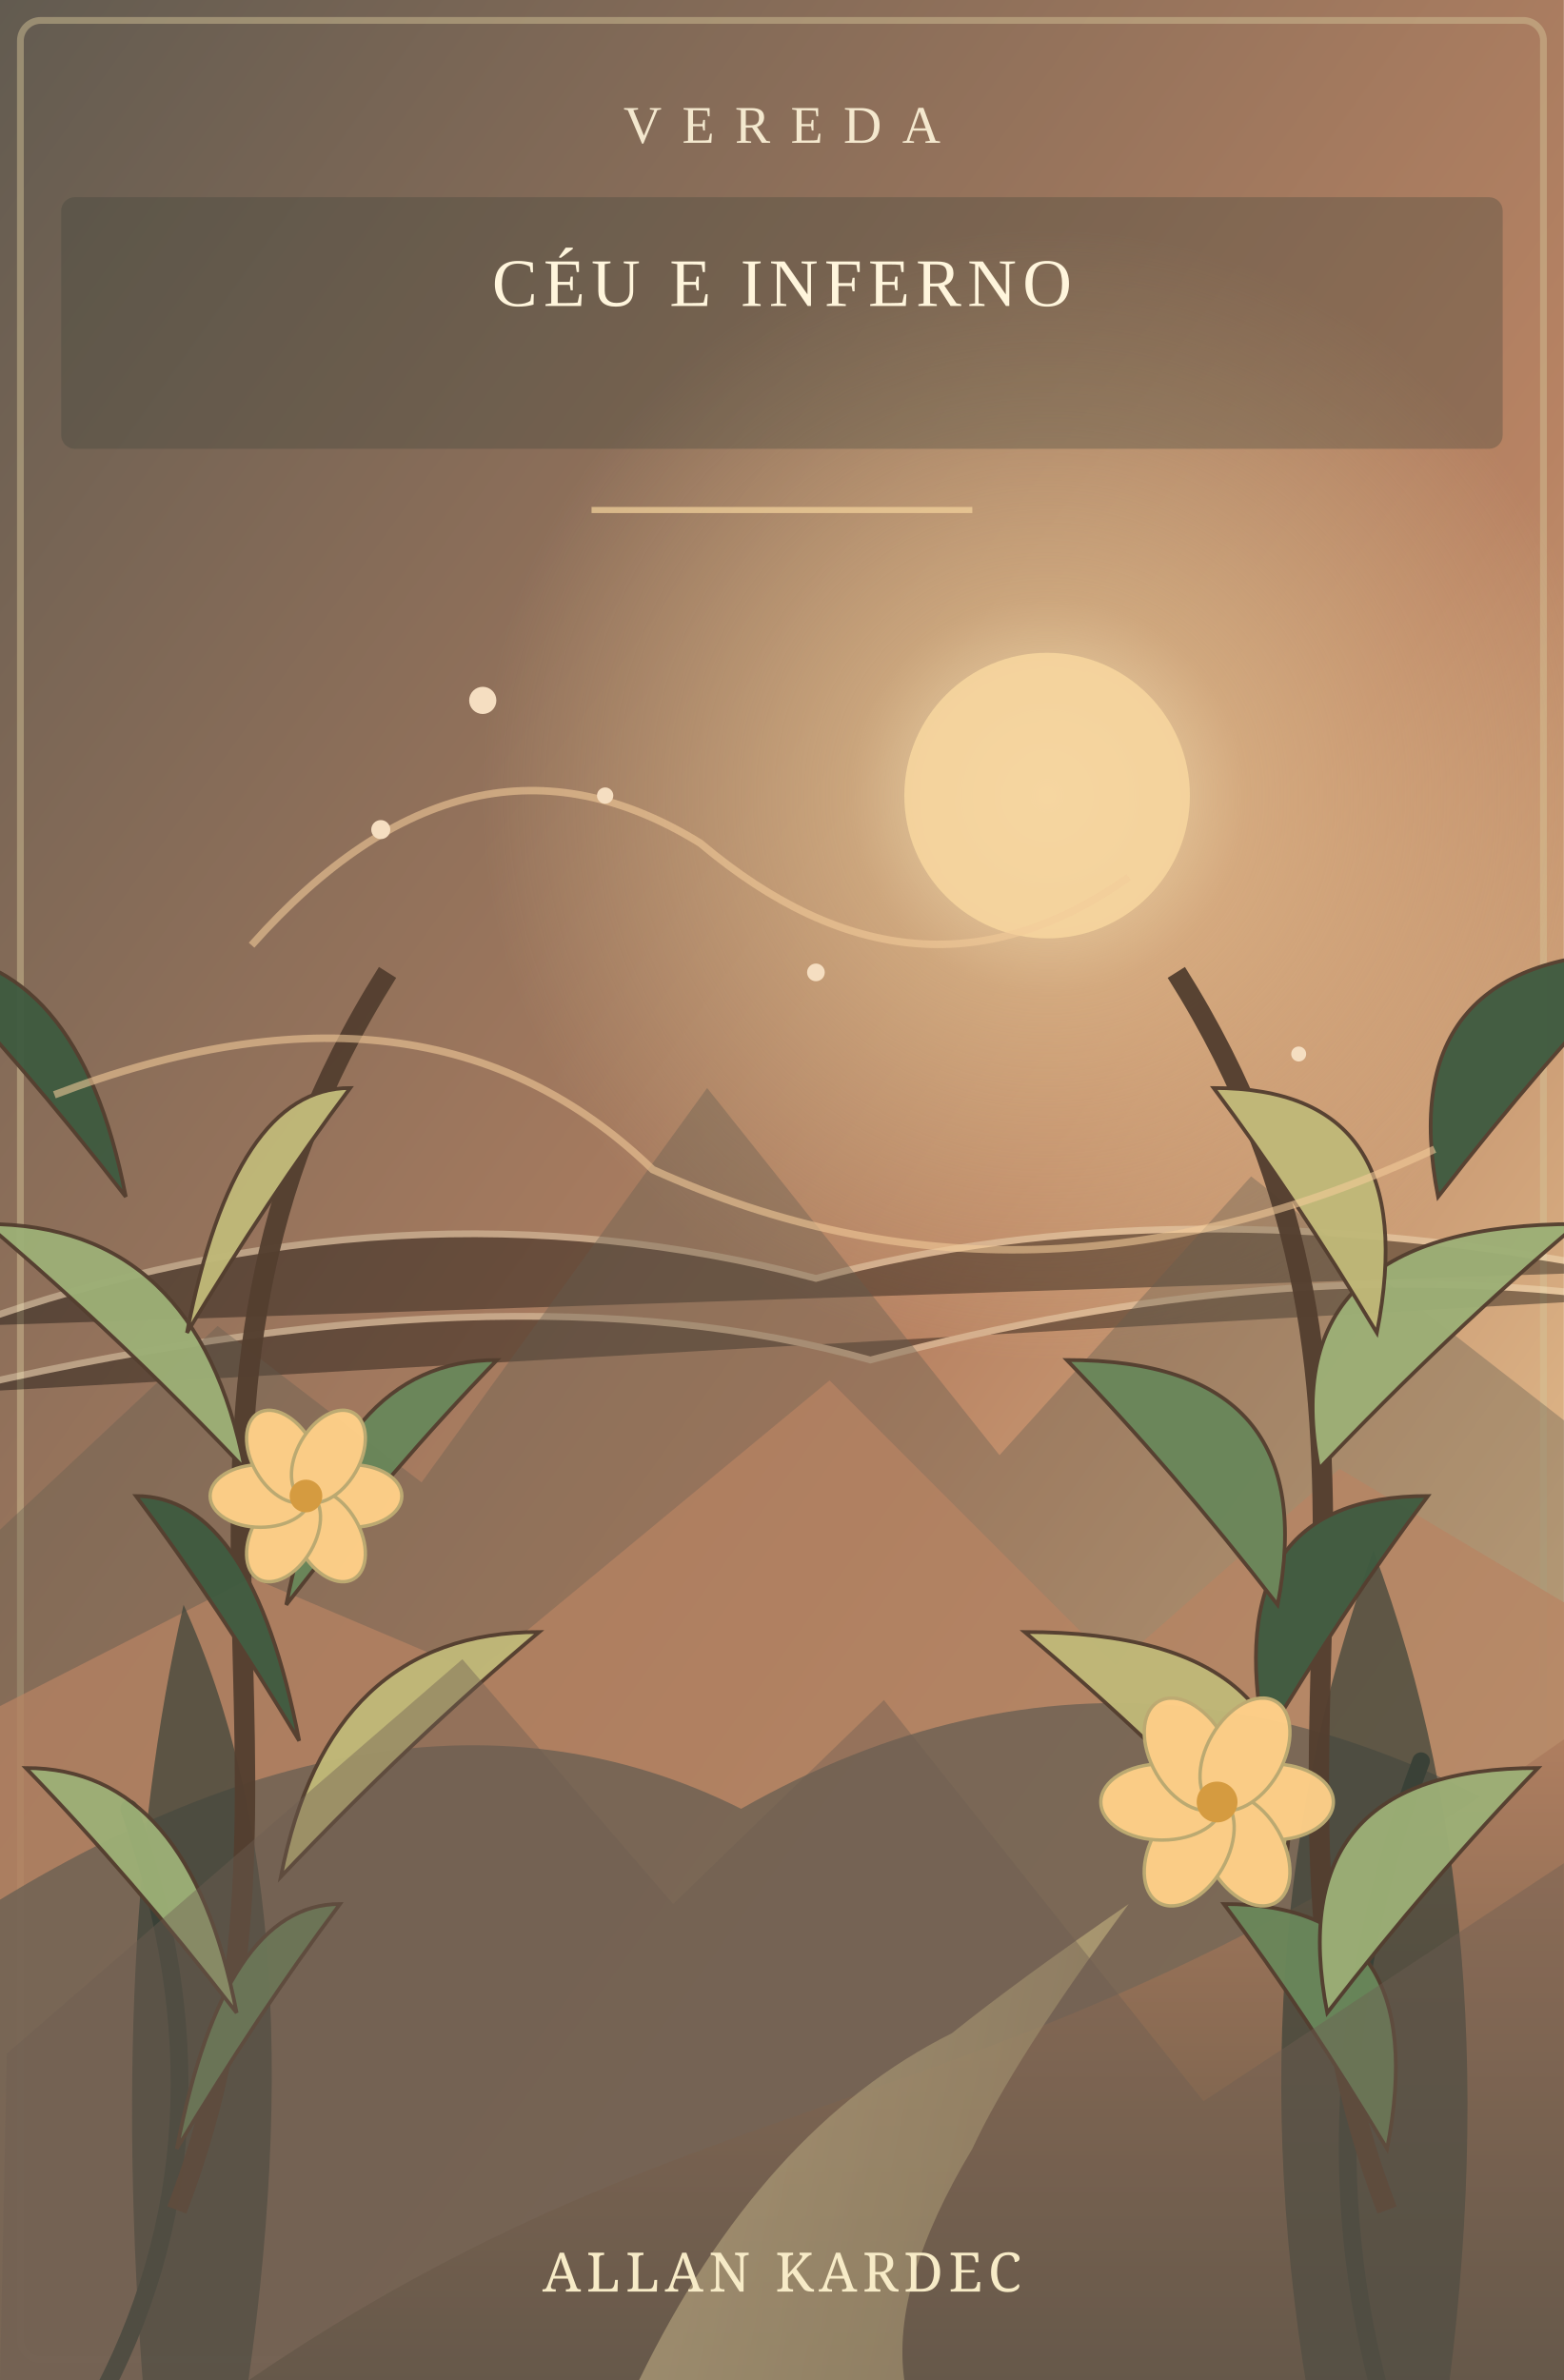
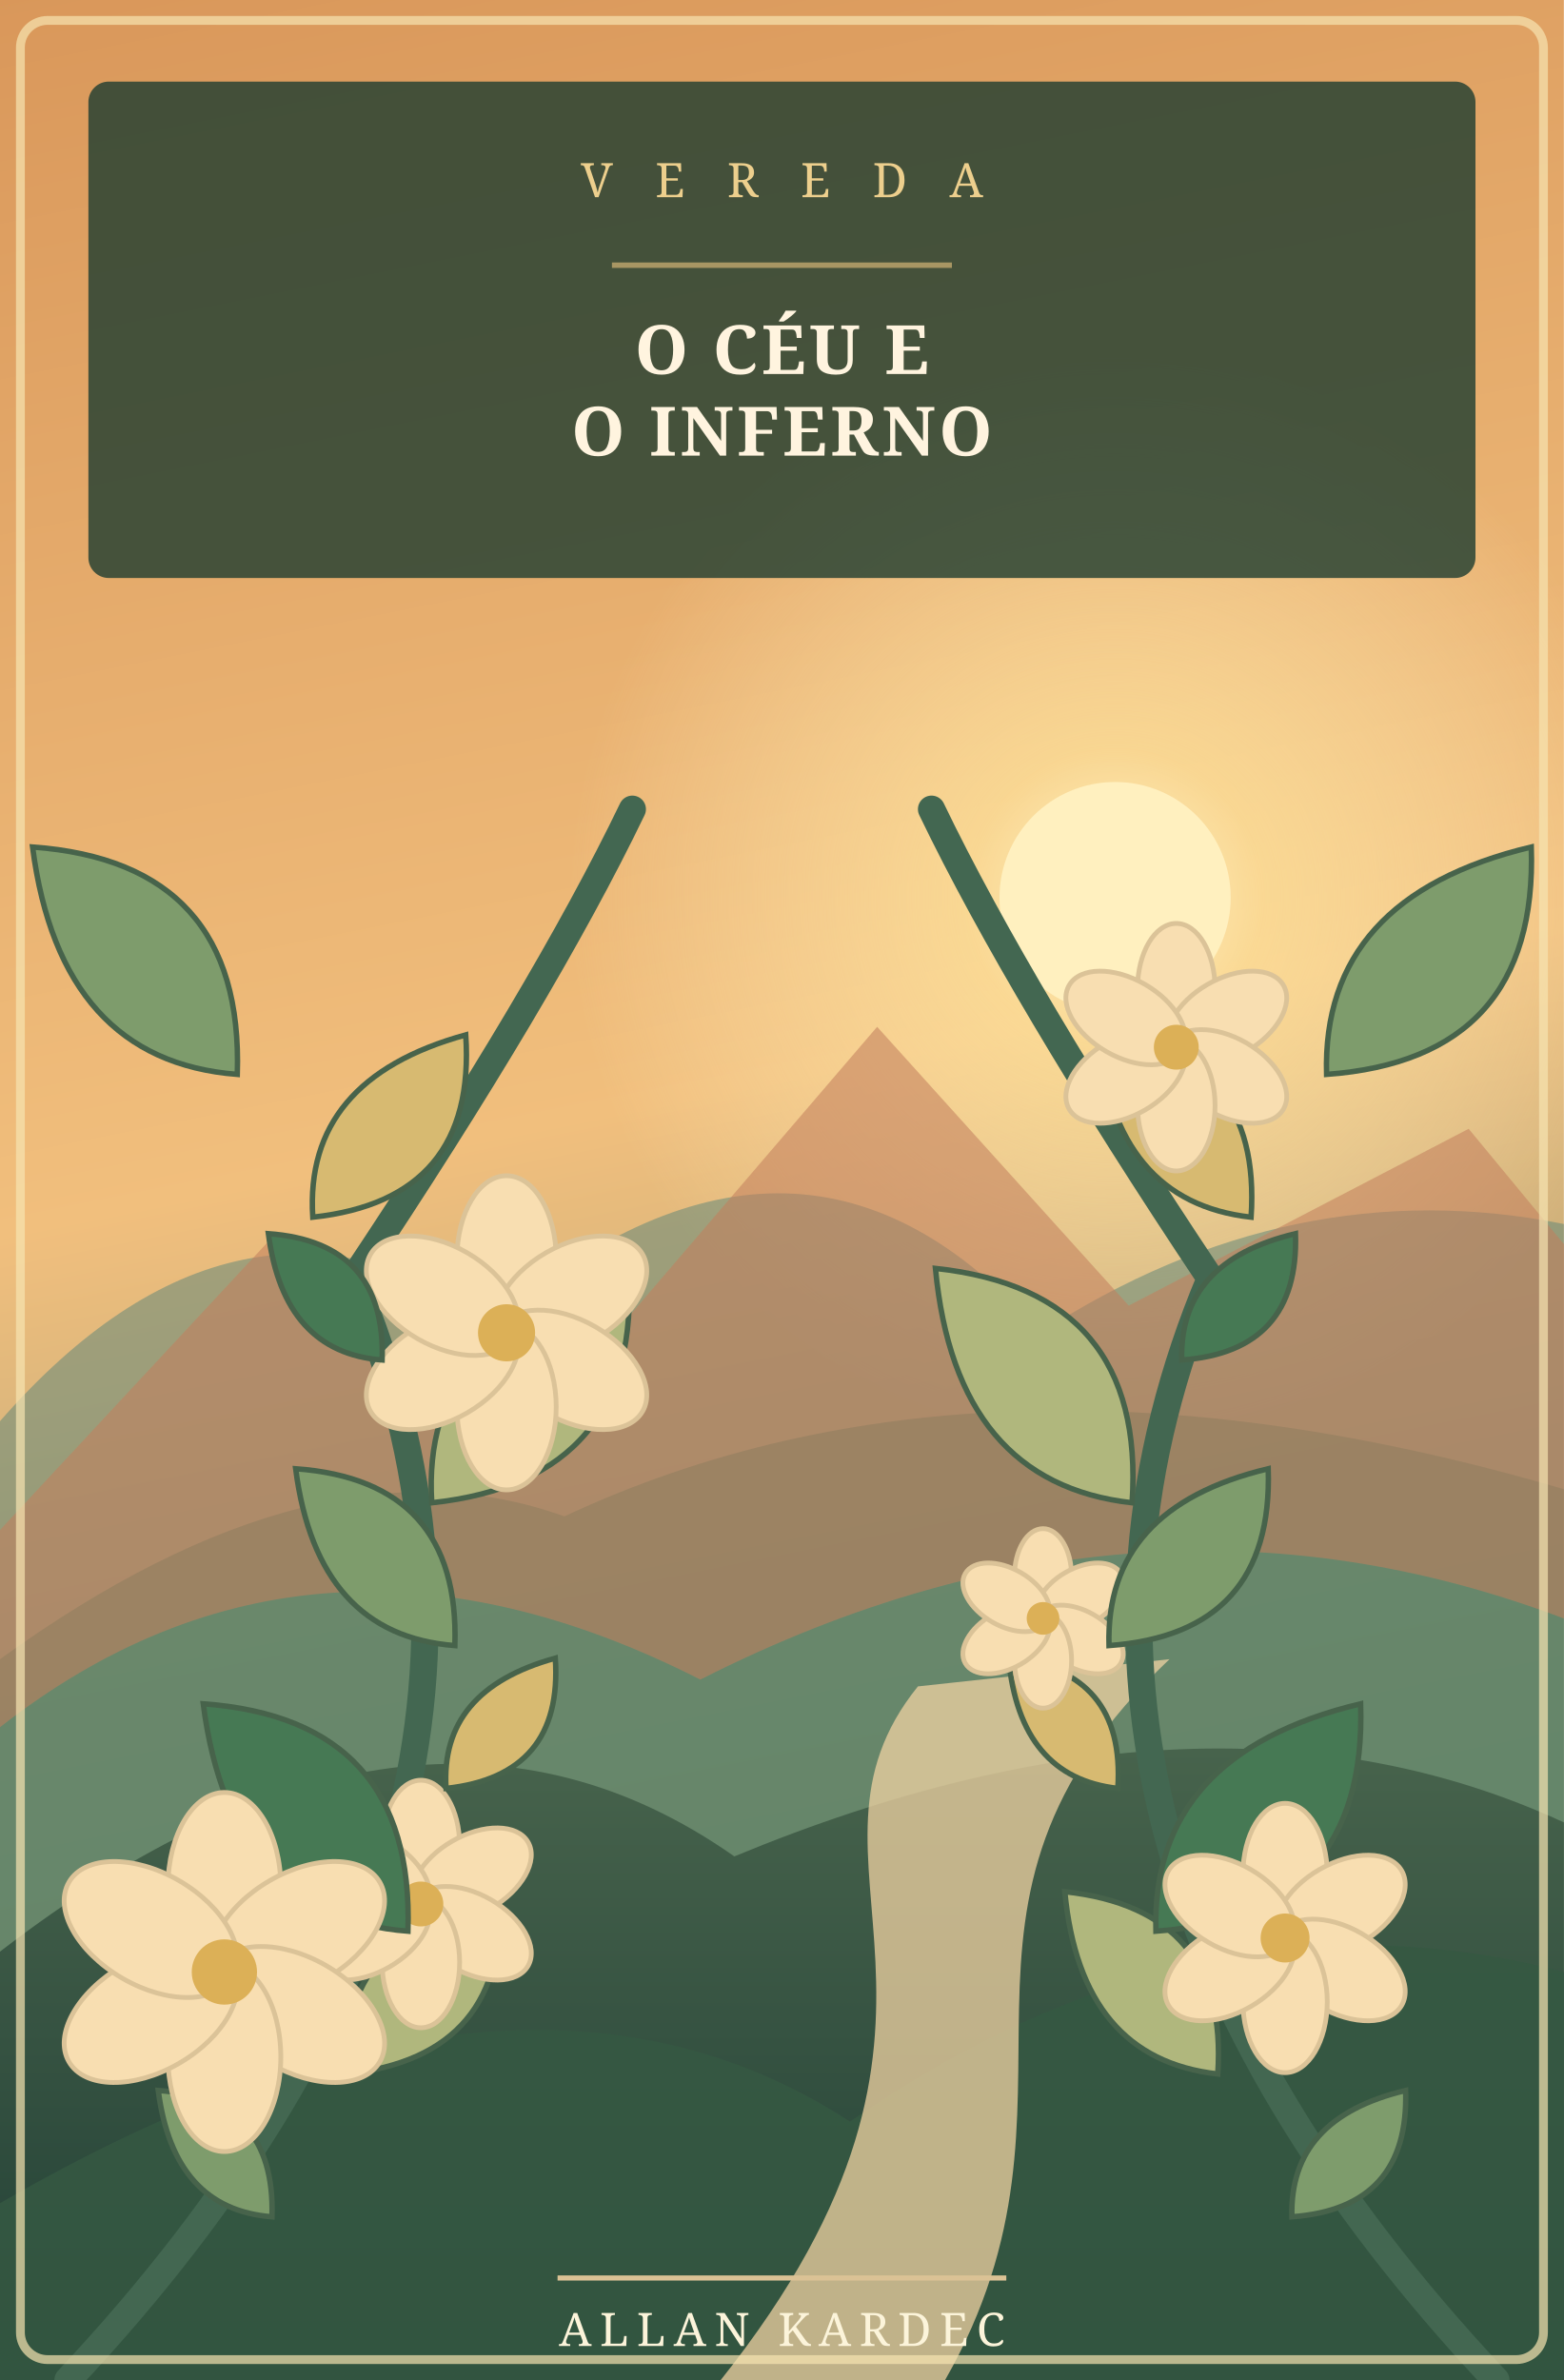
<svg xmlns="http://www.w3.org/2000/svg" viewBox="0 0 230 350" role="img" aria-labelledby="t d">
  <defs>
-     <linearGradient id="sky" x1="0" y1="0" x2=".9" y2="1">
-       <stop offset="0" stop-color="#625b50" />
-       <stop offset=".60" stop-color="#b88363" />
-       <stop offset="1" stop-color="#f5d49d" />
-     </linearGradient>
-     <linearGradient id="front" x1="0" y1="0" x2="0" y2="1">
-       <stop offset="0" stop-color="#b88363" />
-       <stop offset="1" stop-color="#3a4137" />
+     <linearGradient id="sky" x1="0" y1="0" x2=".13" y2="1">
+       <stop stop-color="#d9975a" />
+       <stop offset=".51" stop-color="#f1bf7d" />
+       <stop offset="1" stop-color="#718975" />
    </linearGradient>
    <radialGradient id="halo">
-       <stop offset="0" stop-color="#fff2c8" stop-opacity=".95" />
-       <stop offset=".35" stop-color="#f5d49d" stop-opacity=".48" />
-       <stop offset="1" stop-color="#f5d49d" stop-opacity="0" />
+       <stop stop-color="#fff6cf" stop-opacity="1" />
+       <stop offset=".27" stop-color="#ffe6a0" stop-opacity=".66" />
+       <stop offset="1" stop-color="#ffefc1" stop-opacity="0" />
    </radialGradient>
-     <linearGradient id="trail" x1="0" y1="0" x2="1" y2=".2">
-       <stop offset="0" stop-color="#ead7a0" />
-       <stop offset="1" stop-color="#b3a174" />
+     <linearGradient id="near" x1="0" y1="0" x2="0" y2="1">
+       <stop stop-color="#47634c" />
+       <stop offset="1" stop-color="#213f35" />
    </linearGradient>
  </defs>
  <rect width="230" height="350" fill="url(#sky)" />
-   <rect x="3" y="3" width="224" height="344" rx="3" fill="none" stroke="#d4c297" opacity=".48" stroke-width="1" />
-   <circle cx="154" cy="117" r="83" fill="url(#halo)" />
-   <circle cx="154" cy="117" r="21" fill="#f5d49d" opacity=".93" />
-   <g stroke="#fff1cd" opacity=".37" stroke-width="1">
-     <path d="M-5 195 Q59 172 120 188 Q172 174 239 187" />
-     <path d="M-9 205 Q75 185 128 200 Q188 184 239 191" />
+   <circle cx="164" cy="132" r="80" fill="url(#halo)" />
+   <circle cx="164" cy="132" r="17" fill="#fff0bf" />
+   <path d="M0 209Q35 169 73 194Q118 156 153 196Q190 172 230 180V350H0Z" fill="#668878" opacity=".55" />
+   <path d="M0 244Q47 210 83 223Q145 194 230 219V350H0Z" fill="#5f8366" opacity=".77" />
+   <path d="M0 287Q61 240 108 273Q178 244 230 268V350H0Z" fill="url(#near)" />
+   <path d="M0 324Q76 280 125 312Q177 276 230 290V350H0Z" fill="#355842" opacity=".85" />
+   <path d="M135 248C114 274 149 296 106 350H139C163 308 133 281 172 244Z" fill="#efd1a2" opacity=".75" />
+   <path d="M0 225L40 182 75 214 129 151 166 192 216 166 235 189V240Q170 213 103 247Q46 218 0 254Z" fill="#c27f5d" opacity=".56" />
+   <path d="M10 350Q86 269 52 188Q80 146 93 119" stroke="#436751" stroke-width="4" fill="none" stroke-linecap="round" />
+   <path d="M0 0Q12.0 -12.5 0 -25.0Q-10.0 -10.5 0 0Z" transform="translate(40.0 326.0) rotate(-42)" fill="#7e9c6c" stroke="#47634b" stroke-width=".8" />
+   <path d="M0 0Q16.8 -17.5 0 -35.0Q-14.0 -14.7 0 0Z" transform="translate(50.9 305.0) rotate(40)" fill="#b0b77d" stroke="#47634b" stroke-width=".8" />
+   <g transform="translate(61.9 280.0)">
+     <ellipse cx="0" cy="-8.6" rx="5.7" ry="9.6" transform="rotate(0)" fill="#f8deb1" stroke="#dbc398" stroke-width=".7" />
+     <ellipse cx="0" cy="-8.6" rx="5.7" ry="9.6" transform="rotate(60)" fill="#f8deb1" stroke="#dbc398" stroke-width=".7" />
+     <ellipse cx="0" cy="-8.6" rx="5.7" ry="9.6" transform="rotate(120)" fill="#f8deb1" stroke="#dbc398" stroke-width=".7" />
+     <ellipse cx="0" cy="-8.6" rx="5.7" ry="9.6" transform="rotate(180)" fill="#f8deb1" stroke="#dbc398" stroke-width=".7" />
+     <ellipse cx="0" cy="-8.6" rx="5.7" ry="9.6" transform="rotate(240)" fill="#f8deb1" stroke="#dbc398" stroke-width=".7" />
+     <ellipse cx="0" cy="-8.6" rx="5.7" ry="9.6" transform="rotate(300)" fill="#f8deb1" stroke="#dbc398" stroke-width=".7" />
+     <circle r="3.3" fill="#dcb057" />
  </g>
-   <path d="M-15 239 L32 195 62 218 104 160 147 214 184 173 243 219 243 351 -15 351Z" fill="#625b50" opacity=".37" />
-   <path d="M-10 256 L37 232 70 246 122 203 164 245 197 216 239 241 239 350 -10 350Z" fill="#b88363" opacity=".72" />
-   <path d="M-16 290 Q55 239 109 266 Q174 229 243 280 L243 350 -16 350Z" fill="#625b50" opacity=".70" />
-   <path d="M-20 397 C93 288 130 333 246 244 L246 395Z" fill="url(#front)" />
-   <path d="M94 350 Q112 313 140 299 Q150 291 166 280 Q149 303 143 316 Q131 336 133 350Z" fill="url(#trail)" opacity=".72" />
-   <g stroke="#3a4137" stroke-width="2.6" fill="none" stroke-linecap="round">
-     <path d="M14 354 Q36 314 19 266" />
-     <path d="M203 352 Q191 307 209 259" />
+   <path d="M0 0Q21.6 -22.5 0 -45.0Q-18.0 -18.9 0 0Z" transform="translate(60.0 284.0) rotate(-42)" fill="#467954" stroke="#47634b" stroke-width=".8" />
+   <path d="M0 0Q12.0 -12.5 0 -25.0Q-10.0 -10.5 0 0Z" transform="translate(65.6 263.0) rotate(40)" fill="#d7ba71" stroke="#47634b" stroke-width=".8" />
+   <path d="M0 0Q16.8 -17.5 0 -35.0Q-14.0 -14.7 0 0Z" transform="translate(66.9 242.0) rotate(-42)" fill="#7e9c6c" stroke="#47634b" stroke-width=".8" />
+   <path d="M0 0Q21.6 -22.5 0 -45.0Q-18.0 -18.9 0 0Z" transform="translate(63.5 221.0) rotate(40)" fill="#b0b77d" stroke="#47634b" stroke-width=".8" />
+   <g transform="translate(74.5 196.0)">
+     <ellipse cx="0" cy="-10.9" rx="7.3" ry="12.2" transform="rotate(0)" fill="#f8deb1" stroke="#dbc398" stroke-width=".7" />
+     <ellipse cx="0" cy="-10.9" rx="7.3" ry="12.2" transform="rotate(60)" fill="#f8deb1" stroke="#dbc398" stroke-width=".7" />
+     <ellipse cx="0" cy="-10.9" rx="7.3" ry="12.2" transform="rotate(120)" fill="#f8deb1" stroke="#dbc398" stroke-width=".7" />
+     <ellipse cx="0" cy="-10.9" rx="7.3" ry="12.2" transform="rotate(180)" fill="#f8deb1" stroke="#dbc398" stroke-width=".7" />
+     <ellipse cx="0" cy="-10.9" rx="7.3" ry="12.2" transform="rotate(240)" fill="#f8deb1" stroke="#dbc398" stroke-width=".7" />
+     <ellipse cx="0" cy="-10.9" rx="7.3" ry="12.2" transform="rotate(300)" fill="#f8deb1" stroke="#dbc398" stroke-width=".7" />
+     <circle r="4.2" fill="#dcb057" />
  </g>
-   <g>
-     <path d="M22 362 Q15 288 27 236 Q48 282 35 360Z M195 366 Q179 291 202 228 Q224 287 211 365Z" fill="#3a4137" opacity=".7" />
+   <path d="M0 0Q12.0 -12.5 0 -25.0Q-10.0 -10.5 0 0Z" transform="translate(56.2 200.0) rotate(-42)" fill="#467954" stroke="#47634b" stroke-width=".8" />
+   <path d="M0 0Q16.8 -17.5 0 -35.0Q-14.0 -14.7 0 0Z" transform="translate(46.0 179.0) rotate(40)" fill="#d7ba71" stroke="#47634b" stroke-width=".8" />
+   <path d="M0 0Q21.6 -22.5 0 -45.0Q-18.0 -18.9 0 0Z" transform="translate(34.9 158.0) rotate(-42)" fill="#7e9c6c" stroke="#47634b" stroke-width=".8" />
+   <path d="M220 350Q144 269 178 188Q150 146 137 119" stroke="#436751" stroke-width="4" fill="none" stroke-linecap="round" />
+   <path d="M0 0Q12.0 -12.5 0 -25.0Q-10.0 -10.5 0 0Z" transform="translate(190.0 326.0) rotate(42)" fill="#7e9c6c" stroke="#47634b" stroke-width=".8" />
+   <path d="M0 0Q16.8 -17.5 0 -35.0Q-14.0 -14.7 0 0Z" transform="translate(179.1 305.0) rotate(-40)" fill="#b0b77d" stroke="#47634b" stroke-width=".8" />
+   <path d="M0 0Q21.6 -22.5 0 -45.0Q-18.0 -18.9 0 0Z" transform="translate(170.0 284.0) rotate(42)" fill="#467954" stroke="#47634b" stroke-width=".8" />
+   <path d="M0 0Q12.0 -12.5 0 -25.0Q-10.0 -10.5 0 0Z" transform="translate(164.4 263.0) rotate(-40)" fill="#d7ba71" stroke="#47634b" stroke-width=".8" />
+   <g transform="translate(153.4 238.0)">
+     <ellipse cx="0" cy="-6.2" rx="4.2" ry="7.0" transform="rotate(0)" fill="#f8deb1" stroke="#dbc398" stroke-width=".7" />
+     <ellipse cx="0" cy="-6.2" rx="4.2" ry="7.0" transform="rotate(60)" fill="#f8deb1" stroke="#dbc398" stroke-width=".7" />
+     <ellipse cx="0" cy="-6.2" rx="4.2" ry="7.0" transform="rotate(120)" fill="#f8deb1" stroke="#dbc398" stroke-width=".7" />
+     <ellipse cx="0" cy="-6.2" rx="4.2" ry="7.0" transform="rotate(180)" fill="#f8deb1" stroke="#dbc398" stroke-width=".7" />
+     <ellipse cx="0" cy="-6.2" rx="4.2" ry="7.0" transform="rotate(240)" fill="#f8deb1" stroke="#dbc398" stroke-width=".7" />
+     <ellipse cx="0" cy="-6.2" rx="4.2" ry="7.0" transform="rotate(300)" fill="#f8deb1" stroke="#dbc398" stroke-width=".7" />
+     <circle r="2.4" fill="#dcb057" />
  </g>
-   <g opacity=".96">
-     <path d="M26 325 C51 260 16 208 57 143" fill="none" stroke="#533e2f" stroke-width="3" />
-     <path d="M26 316 Q38 296 50 280 Q33 280 26 316Z" fill="#69865a" stroke="#533e2f" stroke-width=".55" />
-     <path d="M34.8 296 Q19.3 276 3.8 260 Q27.8 260 34.8 296Z" fill="#9caf76" stroke="#533e2f" stroke-width=".55" />
-     <path d="M41.3 276 Q60.3 256 79.3 240 Q48.3 240 41.3 276Z" fill="#c0b878" stroke="#533e2f" stroke-width=".55" />
-     <path d="M44 256 Q32 236 20 220 Q37 220 44 256Z" fill="#3e5b3f" stroke="#533e2f" stroke-width=".55" />
-     <path d="M42.1 236 Q57.6 216 73.1 200 Q49.1 200 42.1 236Z" fill="#69865a" stroke="#533e2f" stroke-width=".55" />
-     <path d="M36 216 Q17 196 -2 180 Q29 180 36 216Z" fill="#9caf76" stroke="#533e2f" stroke-width=".55" />
-     <path d="M27.5 196 Q39.5 176 51.5 160 Q34.5 160 27.5 196Z" fill="#c0b878" stroke="#533e2f" stroke-width=".55" />
-     <path d="M18.5 176 Q3 156 -12.5 140 Q11.5 140 18.5 176Z" fill="#3e5b3f" stroke="#533e2f" stroke-width=".55" />
-     <path d="M204 325 C179 260 214 208 173 143" fill="none" stroke="#533e2f" stroke-width="3" />
-     <path d="M204 316 Q192 296 180 280 Q211 280 204 316Z" fill="#69865a" stroke="#533e2f" stroke-width=".55" />
-     <path d="M195.2 296 Q210.7 276 226.2 260 Q188.2 260 195.2 296Z" fill="#9caf76" stroke="#533e2f" stroke-width=".55" />
-     <path d="M188.7 276 Q169.7 256 150.7 240 Q195.7 240 188.7 276Z" fill="#c0b878" stroke="#533e2f" stroke-width=".55" />
-     <path d="M186 256 Q198 236 210 220 Q179 220 186 256Z" fill="#3e5b3f" stroke="#533e2f" stroke-width=".55" />
-     <path d="M187.9 236 Q172.4 216 156.9 200 Q194.9 200 187.9 236Z" fill="#69865a" stroke="#533e2f" stroke-width=".55" />
-     <path d="M194 216 Q213 196 232 180 Q187 180 194 216Z" fill="#9caf76" stroke="#533e2f" stroke-width=".55" />
-     <path d="M202.5 196 Q190.5 176 178.5 160 Q209.5 160 202.5 196Z" fill="#c0b878" stroke="#533e2f" stroke-width=".55" />
-     <path d="M211.5 176 Q227 156 242.5 140 Q204.5 140 211.5 176Z" fill="#3e5b3f" stroke="#533e2f" stroke-width=".55" />
-     <g>
-       <ellipse cx="51.7" cy="220" rx="4.6" ry="7.4" transform="rotate(90 51.7 220)" fill="#ffd088" stroke="#bdac73" stroke-width=".5" />
-       <ellipse cx="48.3" cy="225.8" rx="4.6" ry="7.4" transform="rotate(150 48.3 225.8)" fill="#ffd088" stroke="#bdac73" stroke-width=".5" />
-       <ellipse cx="41.7" cy="225.8" rx="4.6" ry="7.4" transform="rotate(210 41.7 225.8)" fill="#ffd088" stroke="#bdac73" stroke-width=".5" />
-       <ellipse cx="38.3" cy="220" rx="4.6" ry="7.4" transform="rotate(270 38.3 220)" fill="#ffd088" stroke="#bdac73" stroke-width=".5" />
-       <ellipse cx="41.7" cy="214.2" rx="4.6" ry="7.4" transform="rotate(330 41.7 214.2)" fill="#ffd088" stroke="#bdac73" stroke-width=".5" />
-       <ellipse cx="48.3" cy="214.2" rx="4.6" ry="7.4" transform="rotate(390 48.3 214.2)" fill="#ffd088" stroke="#bdac73" stroke-width=".5" />
-       <circle cx="45" cy="220" r="2.4" fill="#d99d40" />
-     </g>
-     <g>
-       <ellipse cx="187.1" cy="265" rx="5.6" ry="9" transform="rotate(90 187.1 265)" fill="#ffd088" stroke="#bdac73" stroke-width=".5" />
-       <ellipse cx="183.1" cy="272" rx="5.6" ry="9" transform="rotate(150 183.1 272)" fill="#ffd088" stroke="#bdac73" stroke-width=".5" />
-       <ellipse cx="174.9" cy="272" rx="5.6" ry="9" transform="rotate(210 174.9 272)" fill="#ffd088" stroke="#bdac73" stroke-width=".5" />
-       <ellipse cx="170.9" cy="265" rx="5.6" ry="9" transform="rotate(270 170.9 265)" fill="#ffd088" stroke="#bdac73" stroke-width=".5" />
-       <ellipse cx="174.9" cy="258" rx="5.6" ry="9" transform="rotate(330 174.9 258)" fill="#ffd088" stroke="#bdac73" stroke-width=".5" />
-       <ellipse cx="183.1" cy="258" rx="5.6" ry="9" transform="rotate(390 183.1 258)" fill="#ffd088" stroke="#bdac73" stroke-width=".5" />
-       <circle cx="179" cy="265" r="3" fill="#d99d40" />
-     </g>
+   <path d="M0 0Q16.8 -17.5 0 -35.0Q-14.0 -14.7 0 0Z" transform="translate(163.1 242.0) rotate(42)" fill="#7e9c6c" stroke="#47634b" stroke-width=".8" />
+   <path d="M0 0Q21.6 -22.5 0 -45.0Q-18.0 -18.9 0 0Z" transform="translate(166.5 221.0) rotate(-40)" fill="#b0b77d" stroke="#47634b" stroke-width=".8" />
+   <path d="M0 0Q12.0 -12.5 0 -25.0Q-10.0 -10.5 0 0Z" transform="translate(173.8 200.0) rotate(42)" fill="#467954" stroke="#47634b" stroke-width=".8" />
+   <path d="M0 0Q16.8 -17.5 0 -35.0Q-14.0 -14.7 0 0Z" transform="translate(184.0 179.0) rotate(-40)" fill="#d7ba71" stroke="#47634b" stroke-width=".8" />
+   <g transform="translate(173.0 154.0)">
+     <ellipse cx="0" cy="-8.6" rx="5.7" ry="9.6" transform="rotate(0)" fill="#f8deb1" stroke="#dbc398" stroke-width=".7" />
+     <ellipse cx="0" cy="-8.6" rx="5.7" ry="9.6" transform="rotate(60)" fill="#f8deb1" stroke="#dbc398" stroke-width=".7" />
+     <ellipse cx="0" cy="-8.6" rx="5.7" ry="9.6" transform="rotate(120)" fill="#f8deb1" stroke="#dbc398" stroke-width=".7" />
+     <ellipse cx="0" cy="-8.6" rx="5.7" ry="9.6" transform="rotate(180)" fill="#f8deb1" stroke="#dbc398" stroke-width=".7" />
+     <ellipse cx="0" cy="-8.6" rx="5.7" ry="9.6" transform="rotate(240)" fill="#f8deb1" stroke="#dbc398" stroke-width=".7" />
+     <ellipse cx="0" cy="-8.6" rx="5.7" ry="9.6" transform="rotate(300)" fill="#f8deb1" stroke="#dbc398" stroke-width=".7" />
+     <circle r="3.3" fill="#dcb057" />
  </g>
-   <g fill="none" stroke="#f3cb99" opacity=".58" stroke-width="1.1">
-     <path d="M37 139Q69 103 103 124Q135 151 166 129" />
-     <path d="M8 161Q63 140 96 172Q151 197 211 169" />
+   <path d="M0 0Q21.6 -22.5 0 -45.0Q-18.0 -18.9 0 0Z" transform="translate(195.1 158.0) rotate(42)" fill="#7e9c6c" stroke="#47634b" stroke-width=".8" />
+   <g transform="translate(33.0 290.0)">
+     <ellipse cx="0" cy="-12.5" rx="8.3" ry="13.9" transform="rotate(0)" fill="#f8deb1" stroke="#dbc398" stroke-width=".7" />
+     <ellipse cx="0" cy="-12.5" rx="8.3" ry="13.9" transform="rotate(60)" fill="#f8deb1" stroke="#dbc398" stroke-width=".7" />
+     <ellipse cx="0" cy="-12.5" rx="8.3" ry="13.9" transform="rotate(120)" fill="#f8deb1" stroke="#dbc398" stroke-width=".7" />
+     <ellipse cx="0" cy="-12.5" rx="8.3" ry="13.9" transform="rotate(180)" fill="#f8deb1" stroke="#dbc398" stroke-width=".7" />
+     <ellipse cx="0" cy="-12.5" rx="8.3" ry="13.9" transform="rotate(240)" fill="#f8deb1" stroke="#dbc398" stroke-width=".7" />
+     <ellipse cx="0" cy="-12.5" rx="8.3" ry="13.9" transform="rotate(300)" fill="#f8deb1" stroke="#dbc398" stroke-width=".7" />
+     <circle r="4.8" fill="#dcb057" />
  </g>
-   <g fill="#f5dec1">
-     <circle cx="56" cy="122" r="1.4" />
-     <circle cx="71" cy="103" r="2" />
-     <circle cx="89" cy="117" r="1.2" />
-     <circle cx="120" cy="143" r="1.3" />
-     <circle cx="191" cy="155" r="1.1" />
+   <g transform="translate(189.0 285.0)">
+     <ellipse cx="0" cy="-9.4" rx="6.2" ry="10.4" transform="rotate(0)" fill="#f8deb1" stroke="#dbc398" stroke-width=".7" />
+     <ellipse cx="0" cy="-9.4" rx="6.2" ry="10.4" transform="rotate(60)" fill="#f8deb1" stroke="#dbc398" stroke-width=".7" />
+     <ellipse cx="0" cy="-9.4" rx="6.2" ry="10.4" transform="rotate(120)" fill="#f8deb1" stroke="#dbc398" stroke-width=".7" />
+     <ellipse cx="0" cy="-9.4" rx="6.2" ry="10.4" transform="rotate(180)" fill="#f8deb1" stroke="#dbc398" stroke-width=".7" />
+     <ellipse cx="0" cy="-9.4" rx="6.2" ry="10.4" transform="rotate(240)" fill="#f8deb1" stroke="#dbc398" stroke-width=".7" />
+     <ellipse cx="0" cy="-9.4" rx="6.2" ry="10.4" transform="rotate(300)" fill="#f8deb1" stroke="#dbc398" stroke-width=".7" />
+     <circle r="3.6" fill="#dcb057" />
  </g>
-   <g fill="#6d5e51" opacity=".42">
-     <path d="M1 302L68 244 99 280 130 250 177 309 230 274V350H0Z" />
-   </g>
-   <g opacity=".9" fill="#fff5da" font-family="Georgia, 'Times New Roman', serif" text-anchor="middle">
-     <text x="115" y="21" font-size="7.8" letter-spacing="3">VEREDA</text>
-   </g>
-   <rect x="9" y="29" width="212" height="37" rx="2" fill="#3a4137" opacity=".31" />
-   <g fill="#fff5dc" font-family="Georgia, 'Times New Roman', serif" text-anchor="middle">
-     <text x="115" y="45" font-size="10" letter-spacing=".9">CÉU E INFERNO</text>
-   </g>
-   <path d="M87 75 H143" stroke="#f5d49d" opacity=".7" stroke-width=".9" />
-   <text x="115" y="337" text-anchor="middle" font-family="Georgia,serif" font-size="8" fill="#f7ebc7" letter-spacing=".8">ALLAN KARDEC</text>
+   <rect x="13" y="12" width="204" height="73" rx="3" fill="#203e30" opacity=".81" />
+   <text x="115" y="29" text-anchor="middle" font-family="Georgia, serif" font-size="7" letter-spacing="2.2" fill="#edcf8d">V E R E D A</text>
+   <path d="M90 39h50" stroke="#c9ad70" stroke-width=".8" opacity=".75" />
+   <text x="115" y="55" text-anchor="middle" font-family="Georgia, serif" font-weight="bold" font-size="10" letter-spacing=".5" fill="#fff4df">O CÉU E</text>
+   <text x="115" y="67" text-anchor="middle" font-family="Georgia, serif" font-weight="bold" font-size="10" letter-spacing=".5" fill="#fff4df">O INFERNO</text>
+   <rect x="3" y="3" width="224" height="344" rx="4" fill="none" stroke="#f7e4b0" stroke-width="1.3" opacity=".7" />
+   <path d="M82 335h66" stroke="#dbc295" stroke-width=".75" />
+   <text x="115" y="345" text-anchor="middle" font-family="Georgia, serif" font-size="6.8" letter-spacing="1.2" fill="#fcf4da">ALLAN KARDEC</text>
</svg>
